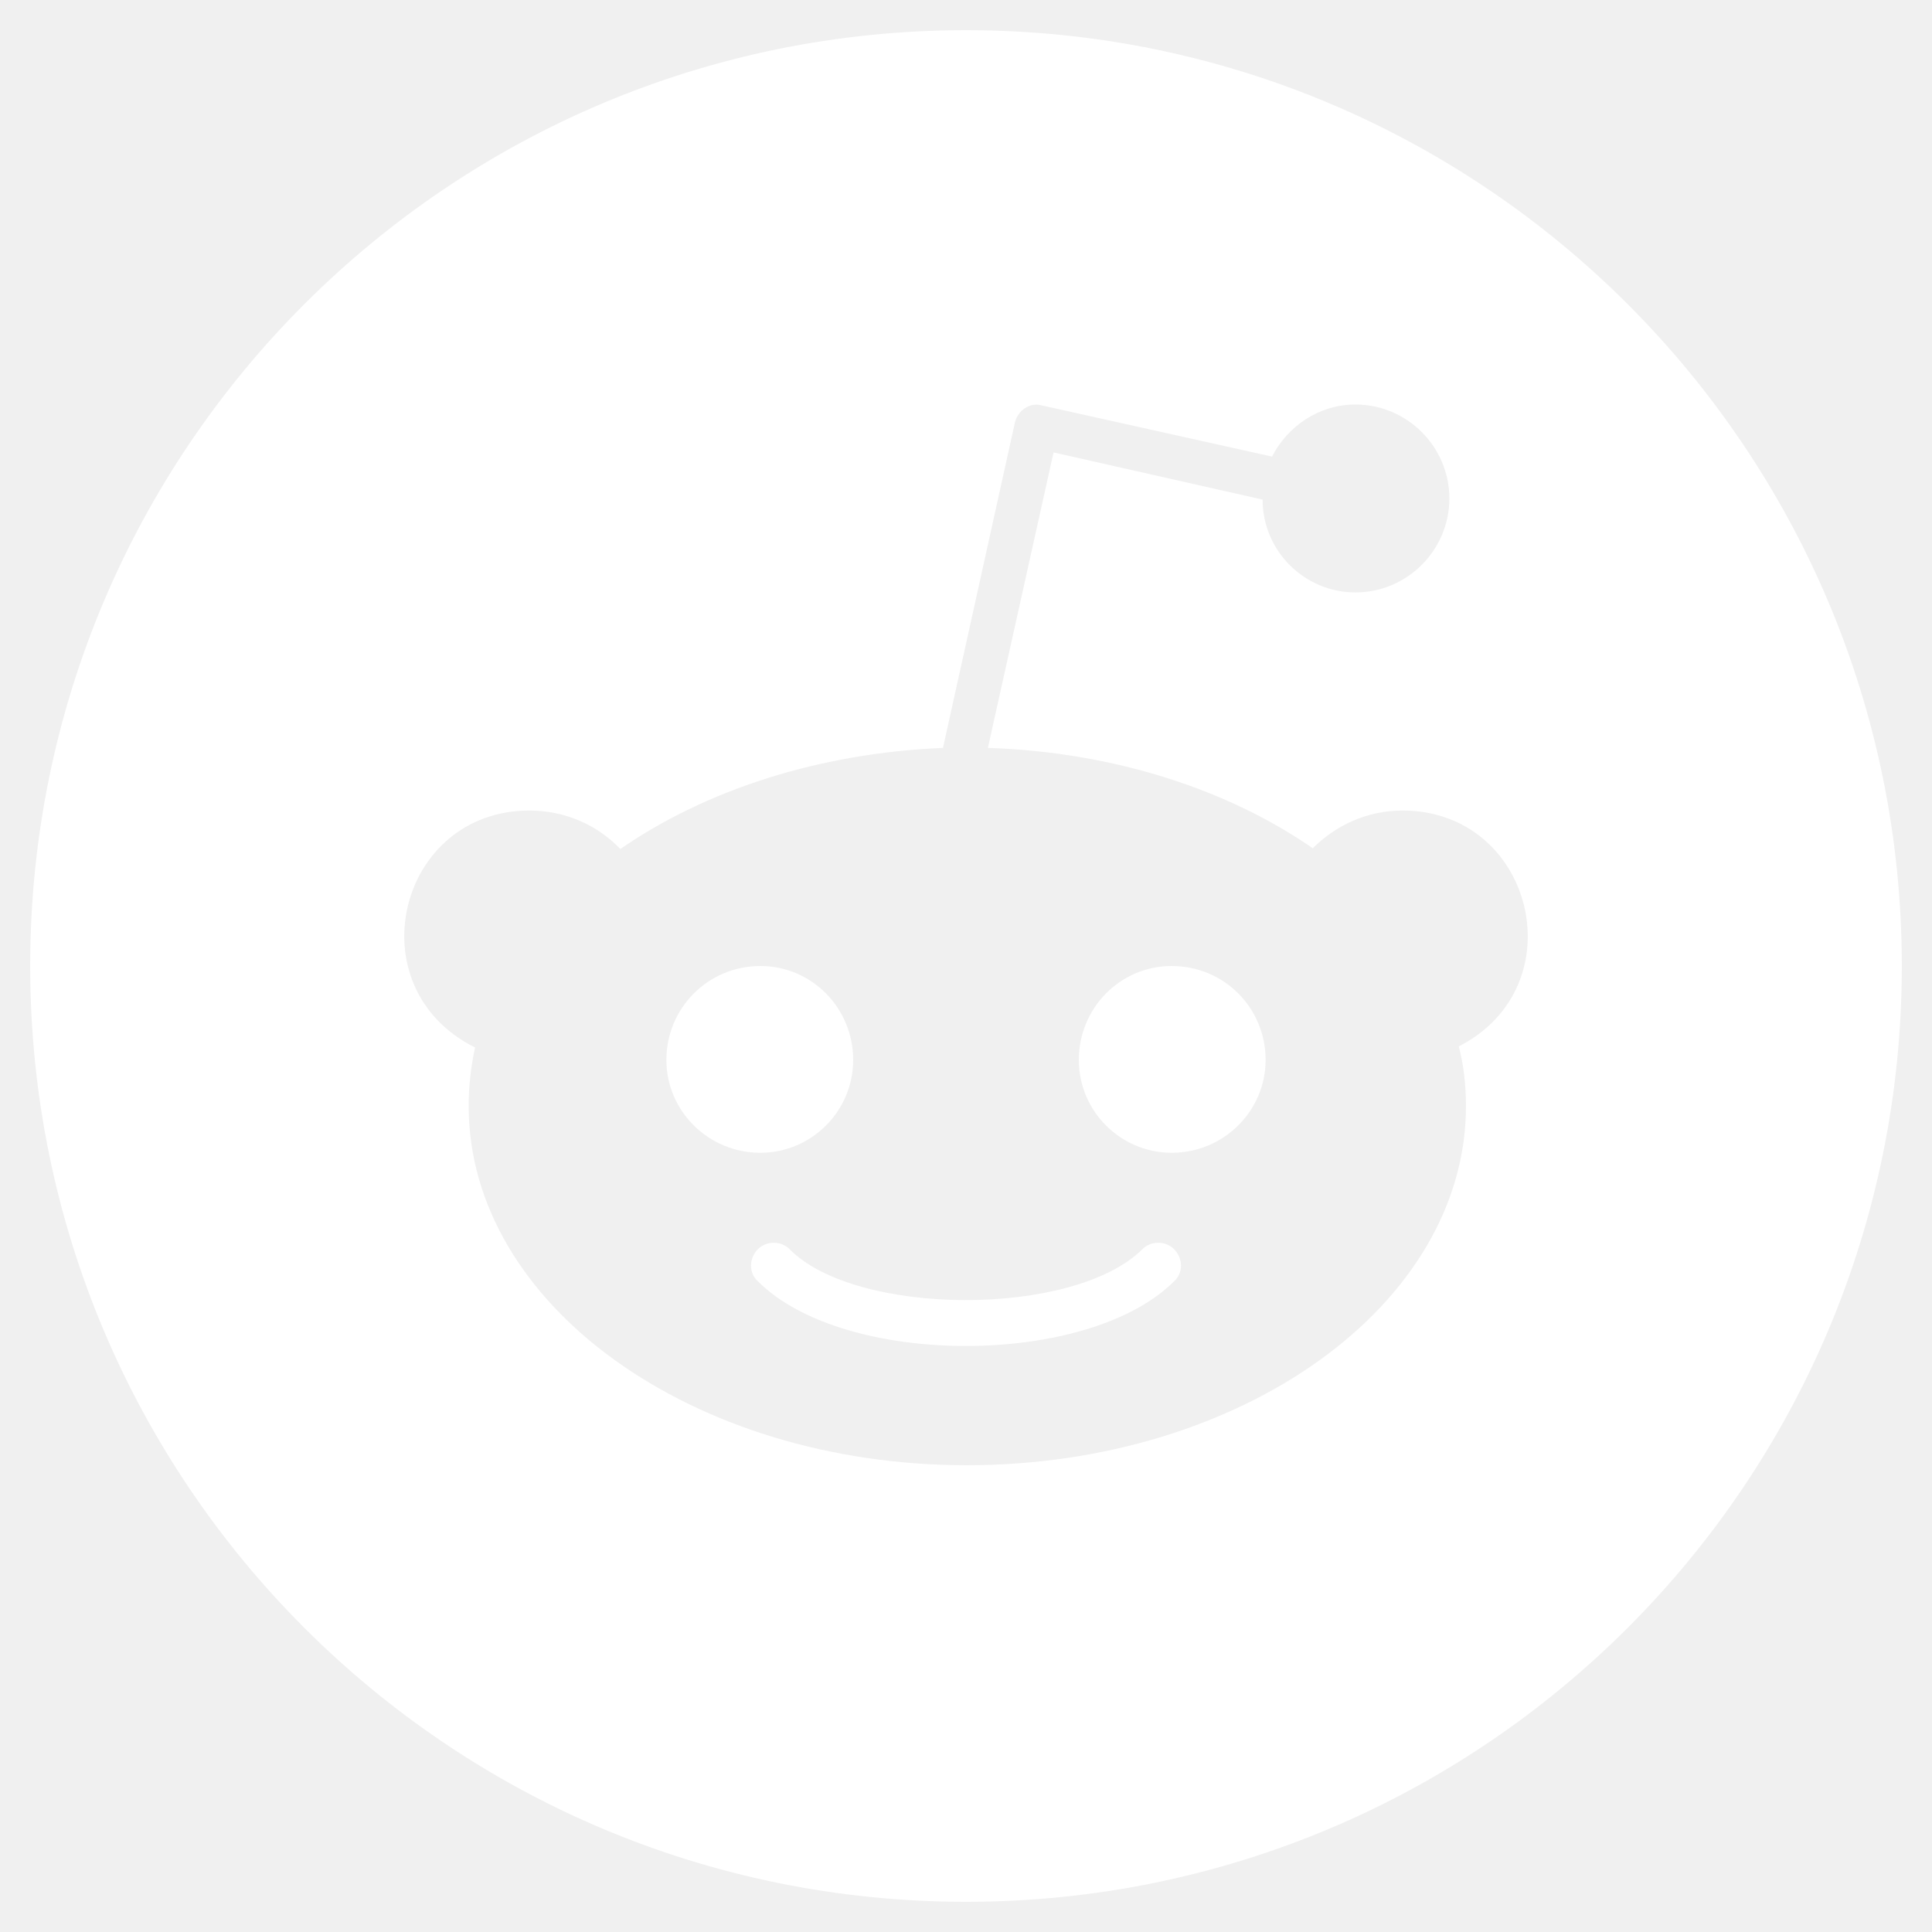
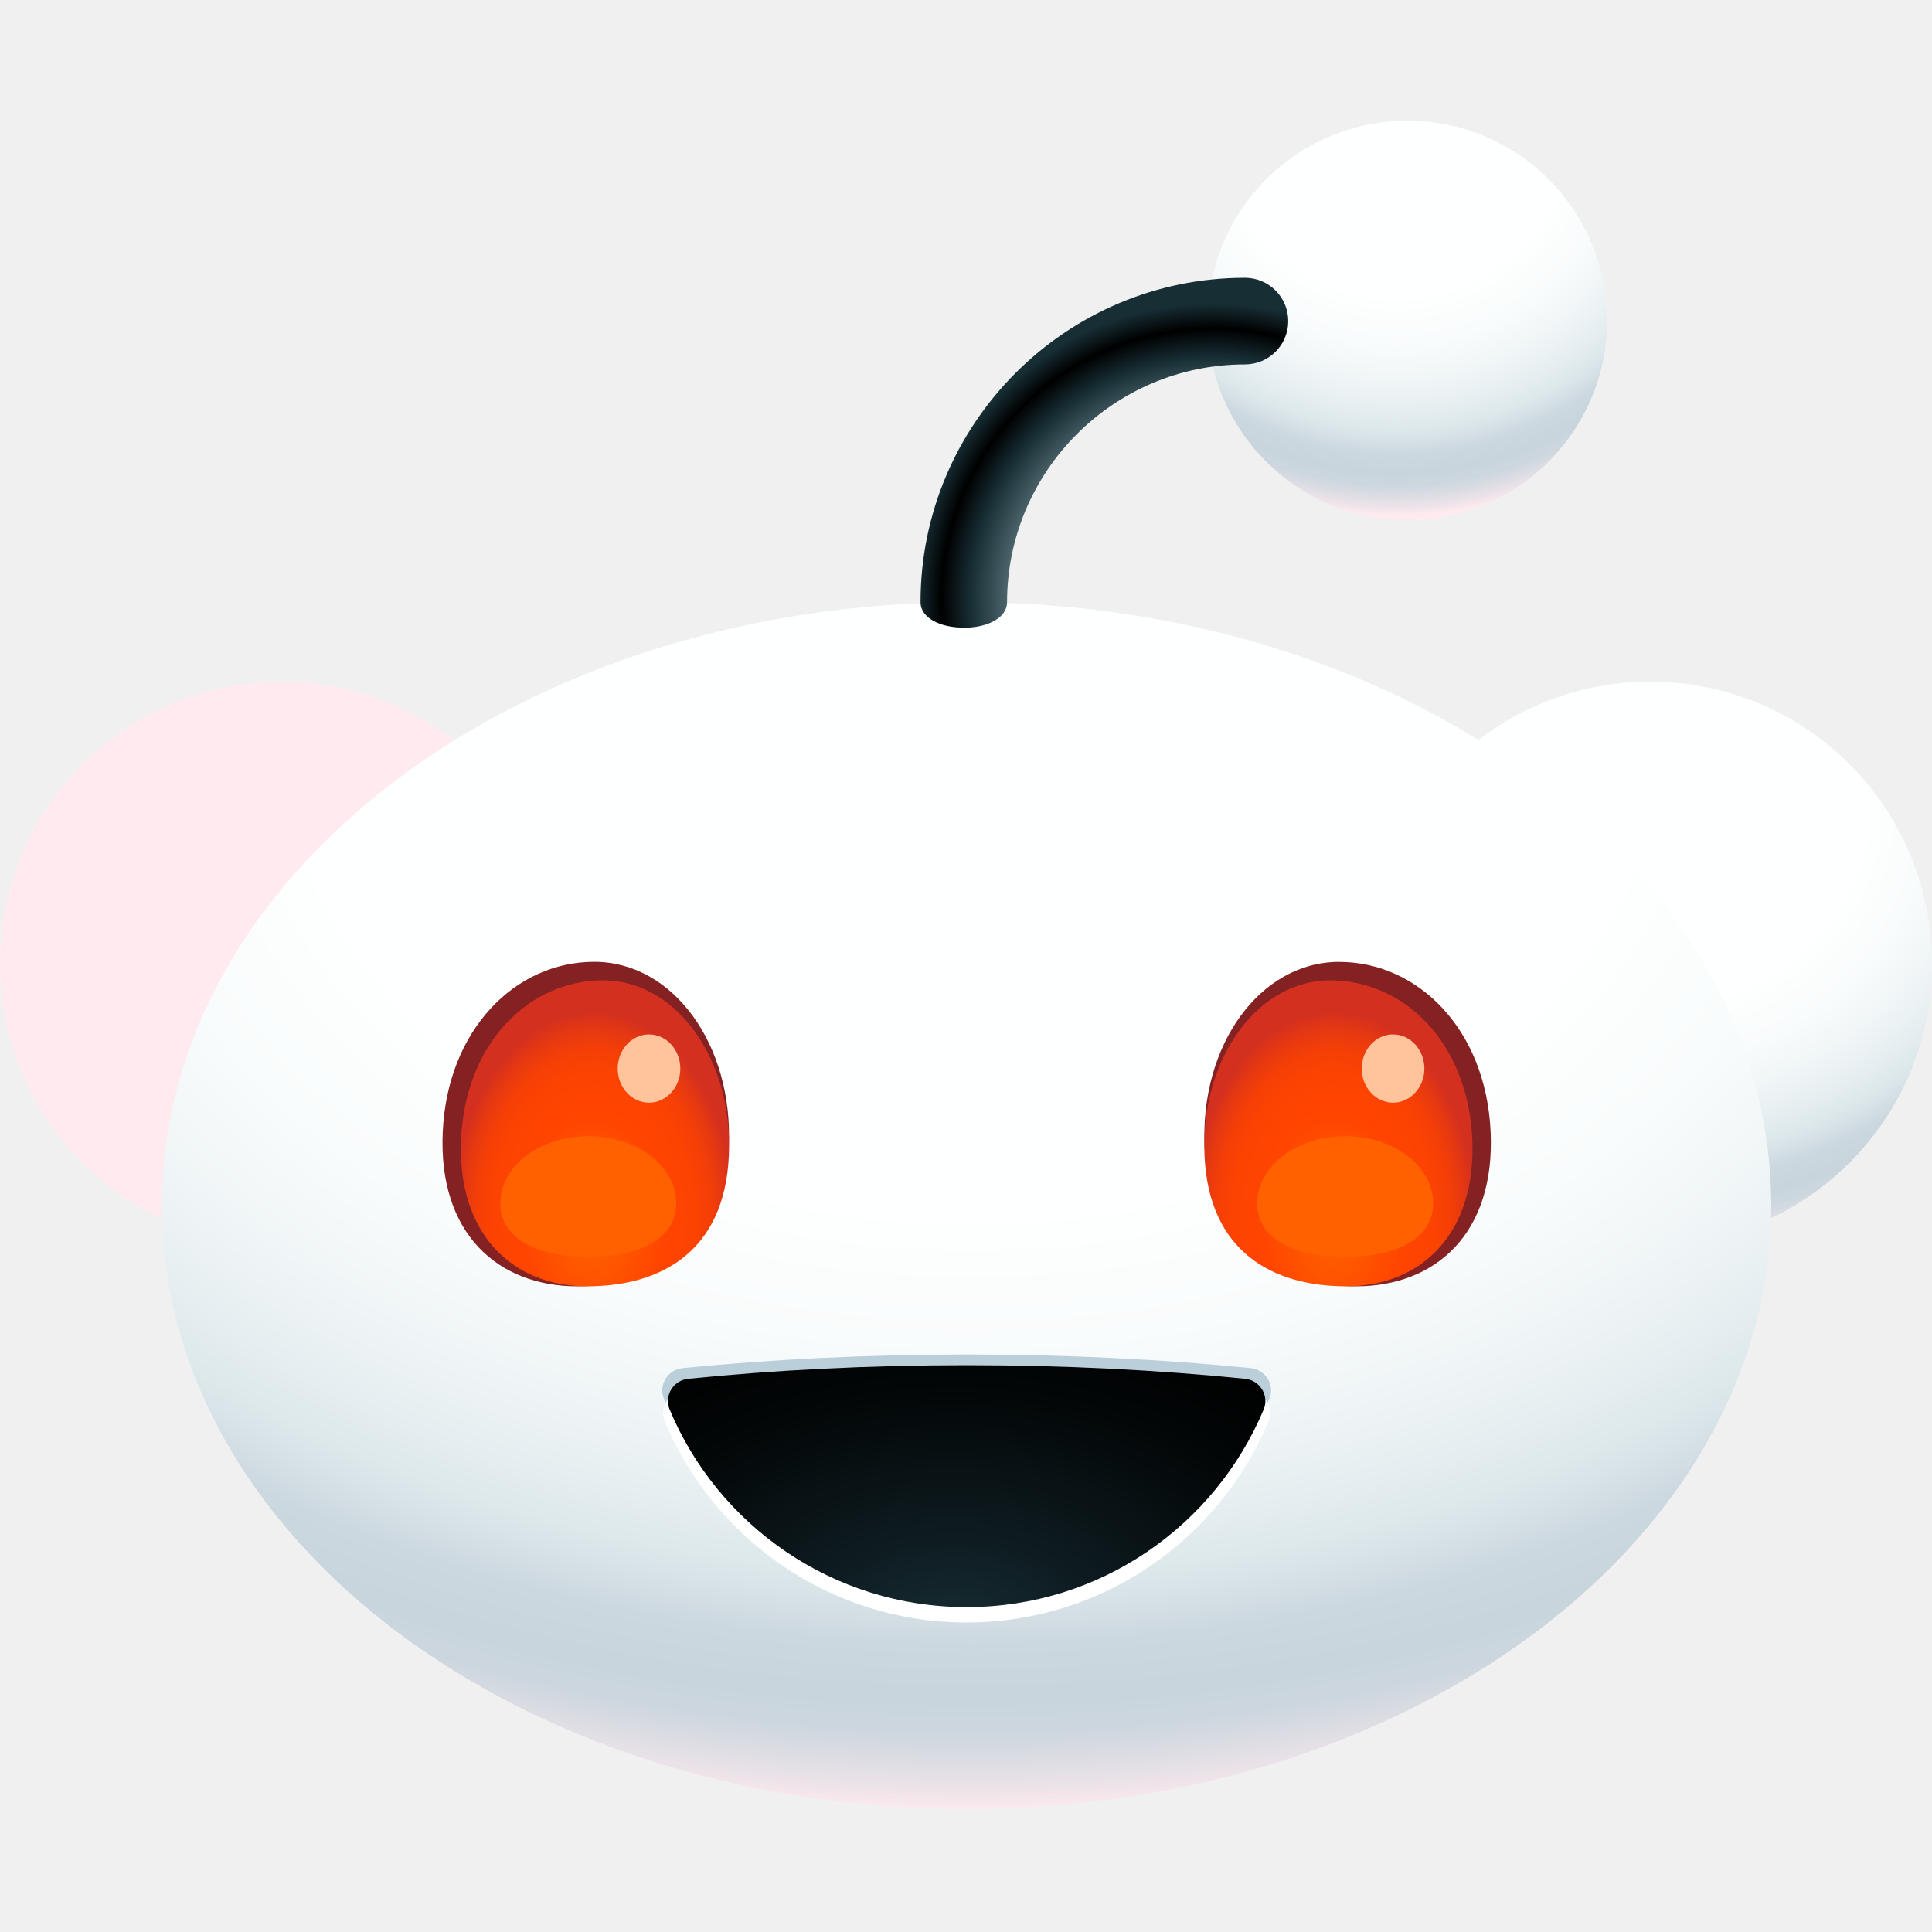
- <svg xmlns="http://www.w3.org/2000/svg" aria-hidden="true" focusable="false" data-prefix="littlelink" data-icon="reddit" class="svg-inline reddit" role="img" viewBox="0 0 512 512">
-   <path fill="#FFFFFF" d="M201.5 305.5c-13.8 0-24.9-11.1-24.9-24.6 0-13.8 11.1-24.9 24.9-24.9 13.6 0 24.6 11.1 24.6 24.9 0 13.6-11.1 24.6-24.6 24.6zM504 256c0 137-111 248-248 248S8 393 8 256 119 8 256 8s248 111 248 248zm-132.3-41.2c-9.4 0-17.7 3.9-23.8 10-22.4-15.5-52.6-25.5-86.1-26.6l17.4-78.3 55.4 12.5c0 13.6 11.1 24.6 24.6 24.6 13.8 0 24.9-11.3 24.9-24.9s-11.1-24.9-24.9-24.9c-9.7 0-18 5.8-22.1 13.8l-61.2-13.6c-3-.8-6.1 1.4-6.9 4.4l-19.1 86.4c-33.2 1.4-63.1 11.3-85.5 26.8-6.1-6.4-14.7-10.2-24.1-10.2-34.9 0-46.3 46.9-14.4 62.8-1.1 5-1.7 10.2-1.7 15.5 0 52.6 59.2 95.2 132 95.2 73.1 0 132.3-42.6 132.3-95.2 0-5.3-.6-10.8-1.9-15.8 31.3-16 19.8-62.5-14.9-62.5zM302.8 331c-18.2 18.2-76.1 17.9-93.6 0-2.2-2.2-6.1-2.2-8.3 0-2.5 2.5-2.5 6.4 0 8.6 22.8 22.8 87.3 22.8 110.2 0 2.5-2.2 2.5-6.1 0-8.6-2.2-2.2-6.1-2.2-8.3 0zm7.7-75c-13.6 0-24.6 11.1-24.6 24.9 0 13.6 11.1 24.6 24.6 24.6 13.8 0 24.9-11.1 24.9-24.6 0-13.8-11-24.9-24.9-24.9z" />
+ <svg xmlns="http://www.w3.org/2000/svg" xmlns:xlink="http://www.w3.org/1999/xlink" fill="none" height="24" viewBox="0 0 24 24" width="24">
+   <linearGradient id="a">
+     <stop offset="0" stop-color="#feffff" />
+     <stop offset=".4" stop-color="#feffff" />
+     <stop offset=".51" stop-color="#f9fcfc" />
+     <stop offset=".62" stop-color="#edf3f5" />
+     <stop offset=".7" stop-color="#dee9ec" />
+     <stop offset=".72" stop-color="#d8e4e8" />
+     <stop offset=".76" stop-color="#ccd8df" />
+     <stop offset=".8" stop-color="#c8d5dd" />
+     <stop offset=".83" stop-color="#ccd6de" />
+     <stop offset=".85" stop-color="#d8dbe2" />
+     <stop offset=".88" stop-color="#ede3e9" />
+     <stop offset=".9" stop-color="#ffebef" />
+   </linearGradient>
+   <radialGradient id="b" cx="0" cy="0" gradientTransform="matrix(7.01628 0 0 6.12058 20.3529 10.0842)" gradientUnits="userSpaceOnUse" r="1" xlink:href="#a" />
+   <radialGradient id="c" cx="0" cy="0" gradientTransform="matrix(.0275256 0 0 .0240117 3.50117 26.208)" gradientUnits="userSpaceOnUse" r="1" xlink:href="#a" />
+   <radialGradient id="d" cx="0" cy="0" gradientTransform="matrix(21.1639 0 0 14.8598 12.0759 9.10245)" gradientUnits="userSpaceOnUse" r="1" xlink:href="#a" />
+   <linearGradient id="e">
+     <stop offset="0" stop-color="#f60" />
+     <stop offset=".5" stop-color="#ff4500" />
+     <stop offset=".7" stop-color="#fc4301" />
+     <stop offset=".82" stop-color="#f43f07" />
+     <stop offset=".92" stop-color="#e53812" />
+     <stop offset="1" stop-color="#d4301f" />
+   </linearGradient>
+   <radialGradient id="f" cx="0" cy="0" gradientTransform="matrix(-1.76825 0 -0 -2.59594 16.5661 15.1693)" gradientUnits="userSpaceOnUse" r="1" xlink:href="#e" />
+   <radialGradient id="g" cx="0" cy="0" gradientTransform="matrix(1.76825 0 0 2.59594 7.37184 15.1693)" gradientUnits="userSpaceOnUse" r="1" xlink:href="#e" />
+   <radialGradient id="h" cx="0" cy="0" gradientTransform="matrix(6.23511 0 0 4.11251 11.8436 20.3155)" gradientUnits="userSpaceOnUse" r="1">
+     <stop offset="0" stop-color="#172e35" />
+     <stop offset=".29" stop-color="#0e1c21" />
+     <stop offset=".73" stop-color="#030708" />
+     <stop offset="1" />
+   </radialGradient>
+   <radialGradient id="i" cx="17.343" cy="1.481" gradientUnits="userSpaceOnUse" r="5.473" xlink:href="#a" />
+   <radialGradient id="j" cx="15.061" cy="7.447" gradientUnits="userSpaceOnUse" r="4.486">
+     <stop offset=".48" stop-color="#7a9299" />
+     <stop offset=".67" stop-color="#172e35" />
+     <stop offset=".75" />
+     <stop offset=".82" stop-color="#172e35" />
+   </radialGradient>
+   <path d="m20.499 15.47c1.934 0 3.501-1.567 3.501-3.501s-1.567-3.501-3.501-3.501c-1.933 0-3.501 1.567-3.501 3.501s1.567 3.501 3.501 3.501z" fill="url(#b)" />
+   <path d="m3.501 15.47c1.934 0 3.501-1.567 3.501-3.501s-1.567-3.501-3.501-3.501c-1.934 0-3.501 1.567-3.501 3.501s1.567 3.501 3.501 3.501z" fill="url(#c)" />
+   <path d="m12.008 22.473c5.52 0 9.995-3.356 9.995-7.496s-4.475-7.496-9.995-7.496c-5.52 0-9.995 3.356-9.995 7.496s4.475 7.496 9.995 7.496z" fill="url(#d)" />
+   <path d="m9.053 14.248c-.059 1.27-.902 1.731-1.882 1.731s-1.73-.65-1.671-1.92c.059-1.27.902-2.111 1.882-2.111s1.73 1.03 1.671 2.299z" fill="#842123" />
+   <path d="m18.517 14.059c.059 1.27-.69 1.92-1.671 1.92-.982 0-1.825-.46-1.882-1.731-.059-1.27.69-2.299 1.671-2.299.982 0 1.825.84 1.882 2.111z" fill="#842123" />
+   <path d="m14.963 14.359c.055 1.189.843 1.62 1.762 1.62s1.619-.645 1.564-1.834c-.055-1.189-.843-1.967-1.762-1.967-.918 0-1.619.992-1.564 2.181z" fill="url(#f)" />
+   <path d="m9.054 14.359c-.055 1.189-.843 1.62-1.762 1.62-.918 0-1.619-.645-1.564-1.834.055-1.189.843-1.967 1.762-1.967.918 0 1.619.992 1.564 2.181z" fill="url(#g)" />
+   <path d="m12.008 16.826c-1.239 0-2.427.06-3.526.169-.187.019-.307.21-.234.381.615 1.442 2.066 2.455 3.76 2.455s3.144-1.013 3.76-2.455c.073-.171-.046-.362-.234-.381-1.099-.109-2.286-.169-3.526-.169z" fill="#bbcfda" />
+   <path d="m12.008 17.102c-1.236 0-2.42.061-3.515.172-.187.019-.306.213-.233.387.614 1.465 2.06 2.494 3.747 2.494 1.687 0 3.135-1.03 3.748-2.494.073-.173-.046-.368-.233-.387-1.095-.111-2.279-.172-3.515-.172z" fill="#fff" />
+   <path d="m12.008 16.959c-1.216 0-2.381.06-3.46.169-.184.019-.301.21-.23.381.603 1.442 2.028 2.455 3.69 2.455s3.085-1.013 3.69-2.455c.071-.171-.046-.362-.23-.381-1.078-.109-2.243-.169-3.46-.169z" fill="url(#h)" />
+   <path d="m17.483 6.462c1.37 0 2.481-1.111 2.481-2.481s-1.111-2.481-2.481-2.481-2.481 1.111-2.481 2.481 1.111 2.481 2.481 2.481z" fill="url(#i)" />
+   <path d="m11.973 7.797c-.298 0-.538-.124-.538-.316 0-2.223 1.808-4.03 4.03-4.03.297 0 .538.241.538.538s-.241.538-.538.538c-1.629 0-2.955 1.326-2.955 2.955 0 .192-.241.316-.538.316z" fill="url(#j)" />
+   <path d="m8.401 14.947c0 .46-.49.666-1.093.666s-1.093-.206-1.093-.666c0-.46.49-.833 1.093-.833s1.093.372 1.093.833z" fill="#ff6101" />
+   <path d="m17.803 14.947c0 .46-.49.666-1.093.666-.603 0-1.093-.206-1.093-.666 0-.46.49-.833 1.093-.833.603 0 1.093.372 1.093.833z" fill="#ff6101" />
+   <g fill="#ffc49c">
+     <path d="m8.062 13.698c.215 0 .389-.19.389-.424 0-.234-.174-.424-.389-.424s-.389.19-.389.424c0 .234.174.424.389.424z" />
+     <path d="m17.305 13.698c.215 0 .389-.19.389-.424 0-.234-.174-.424-.389-.424s-.389.19-.389.424c0 .234.174.424.389.424z" />
+   </g>
</svg>
